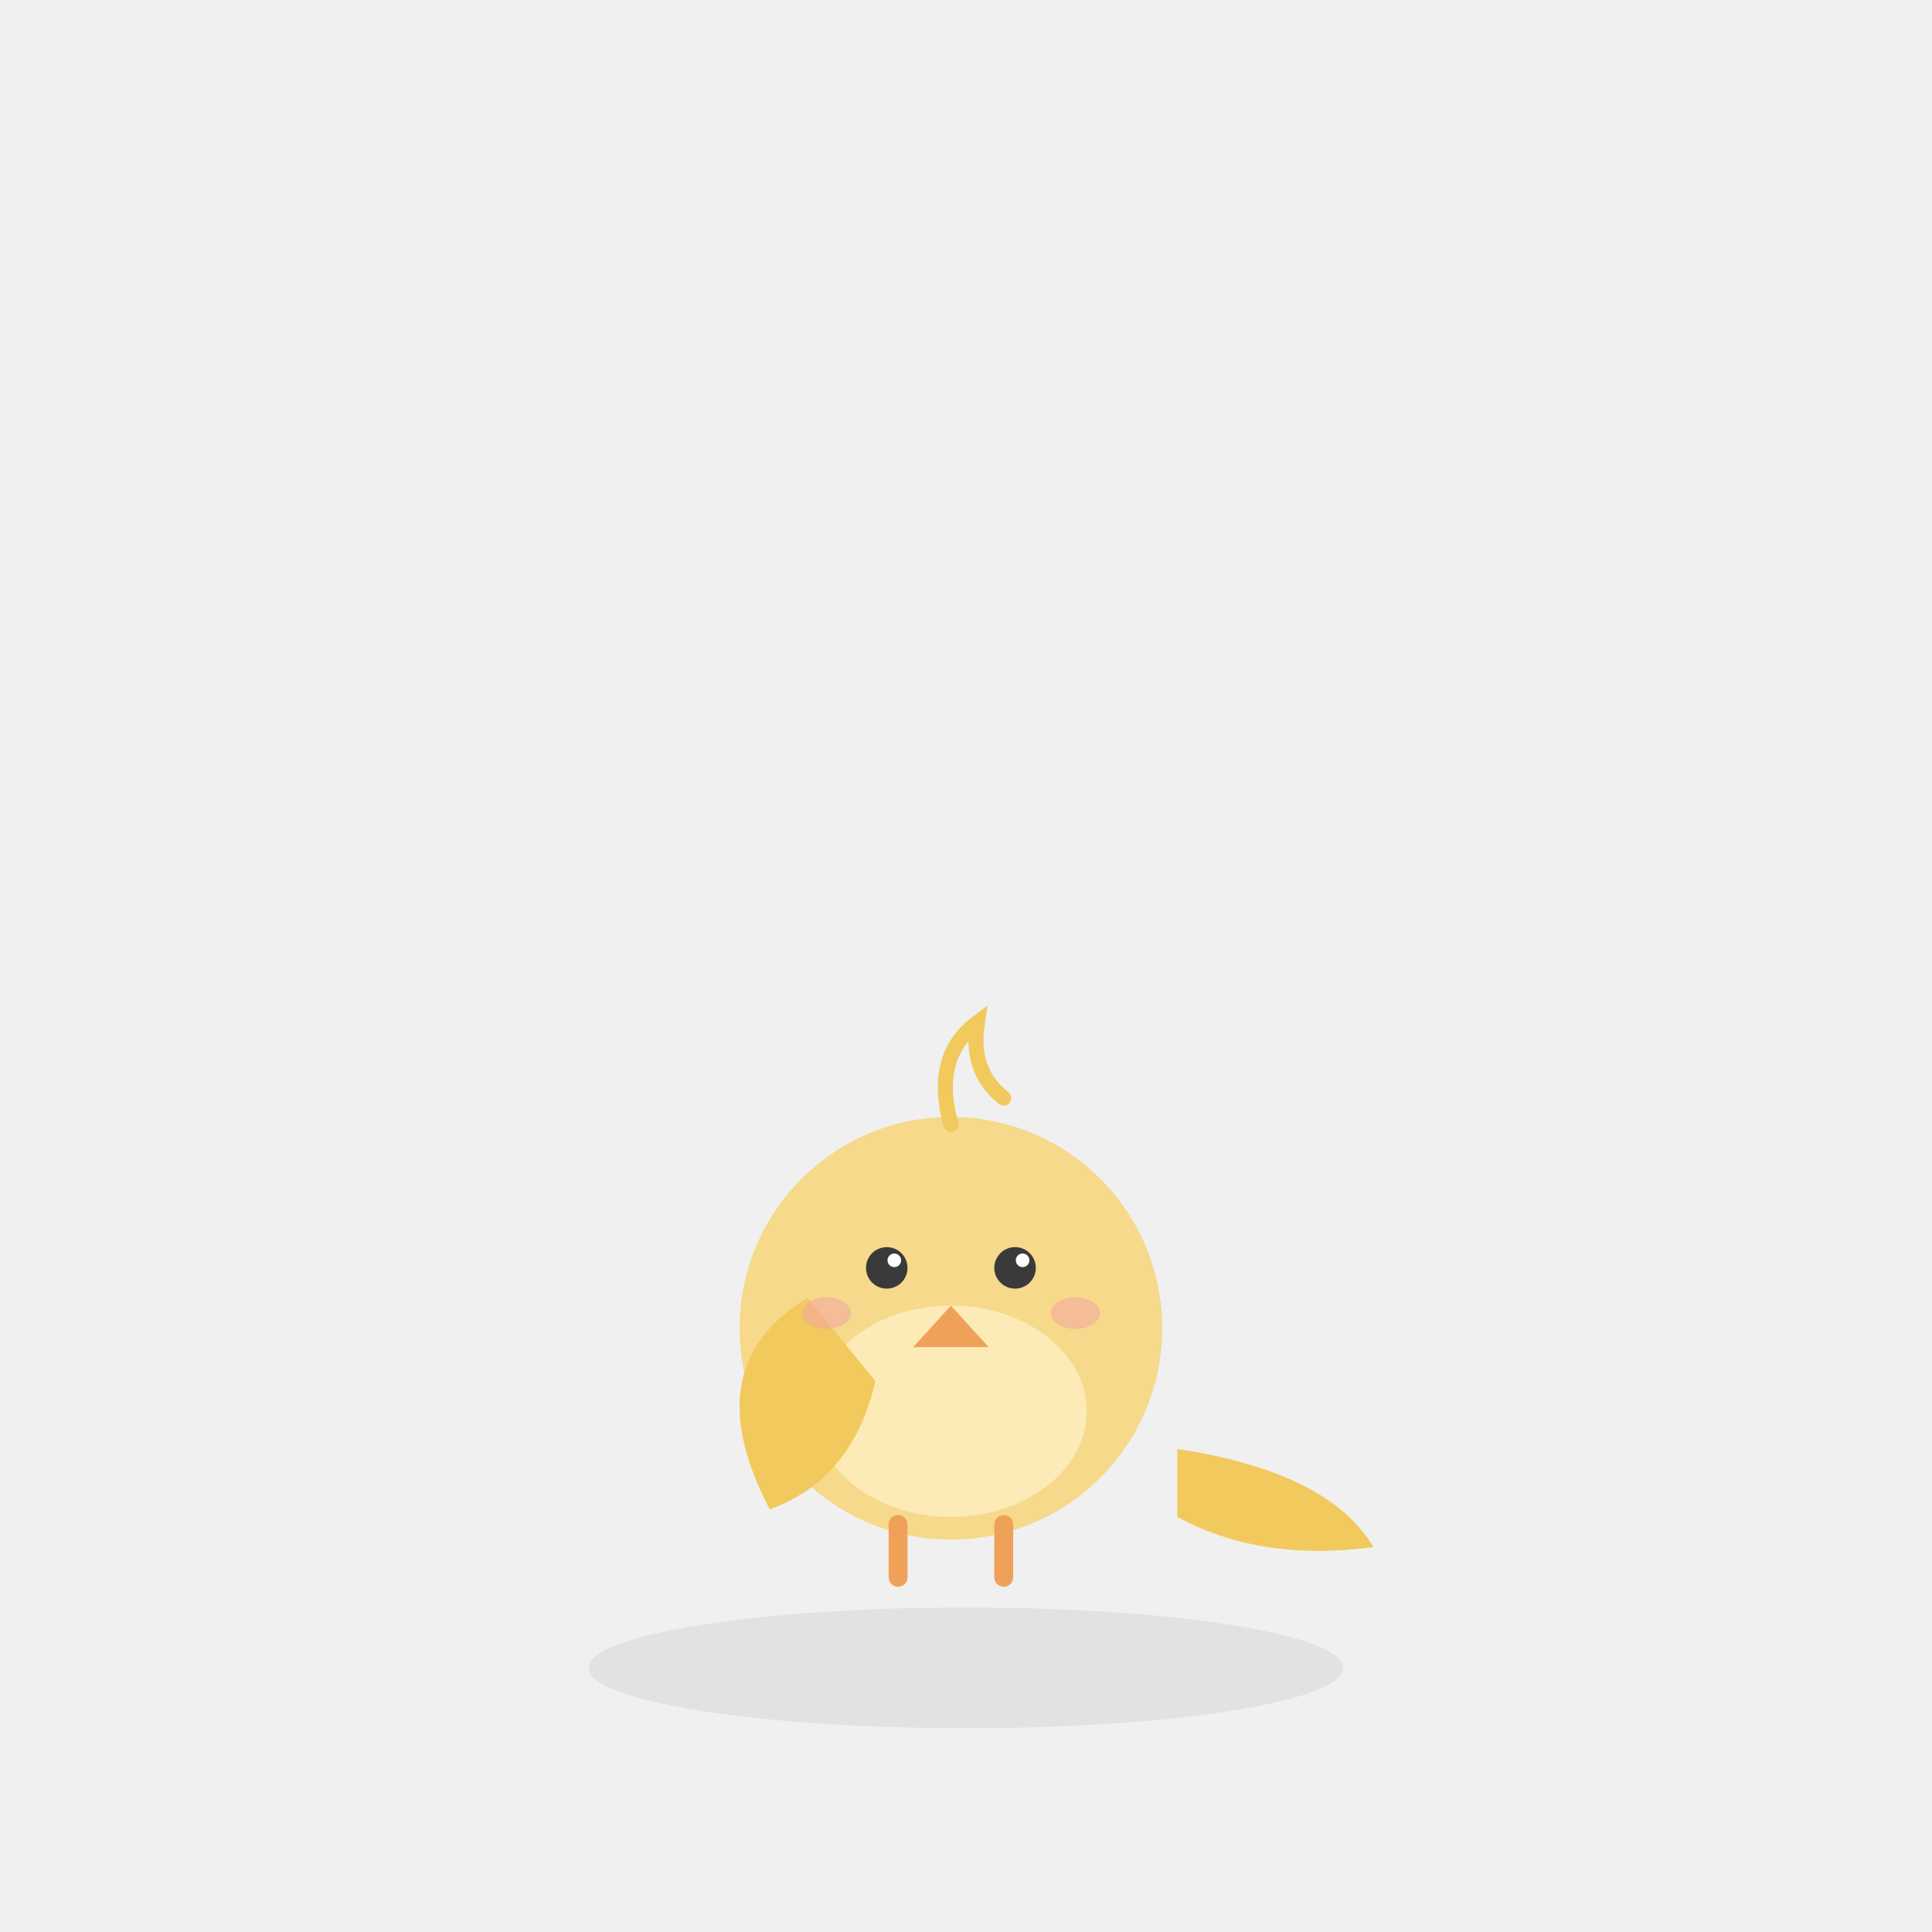
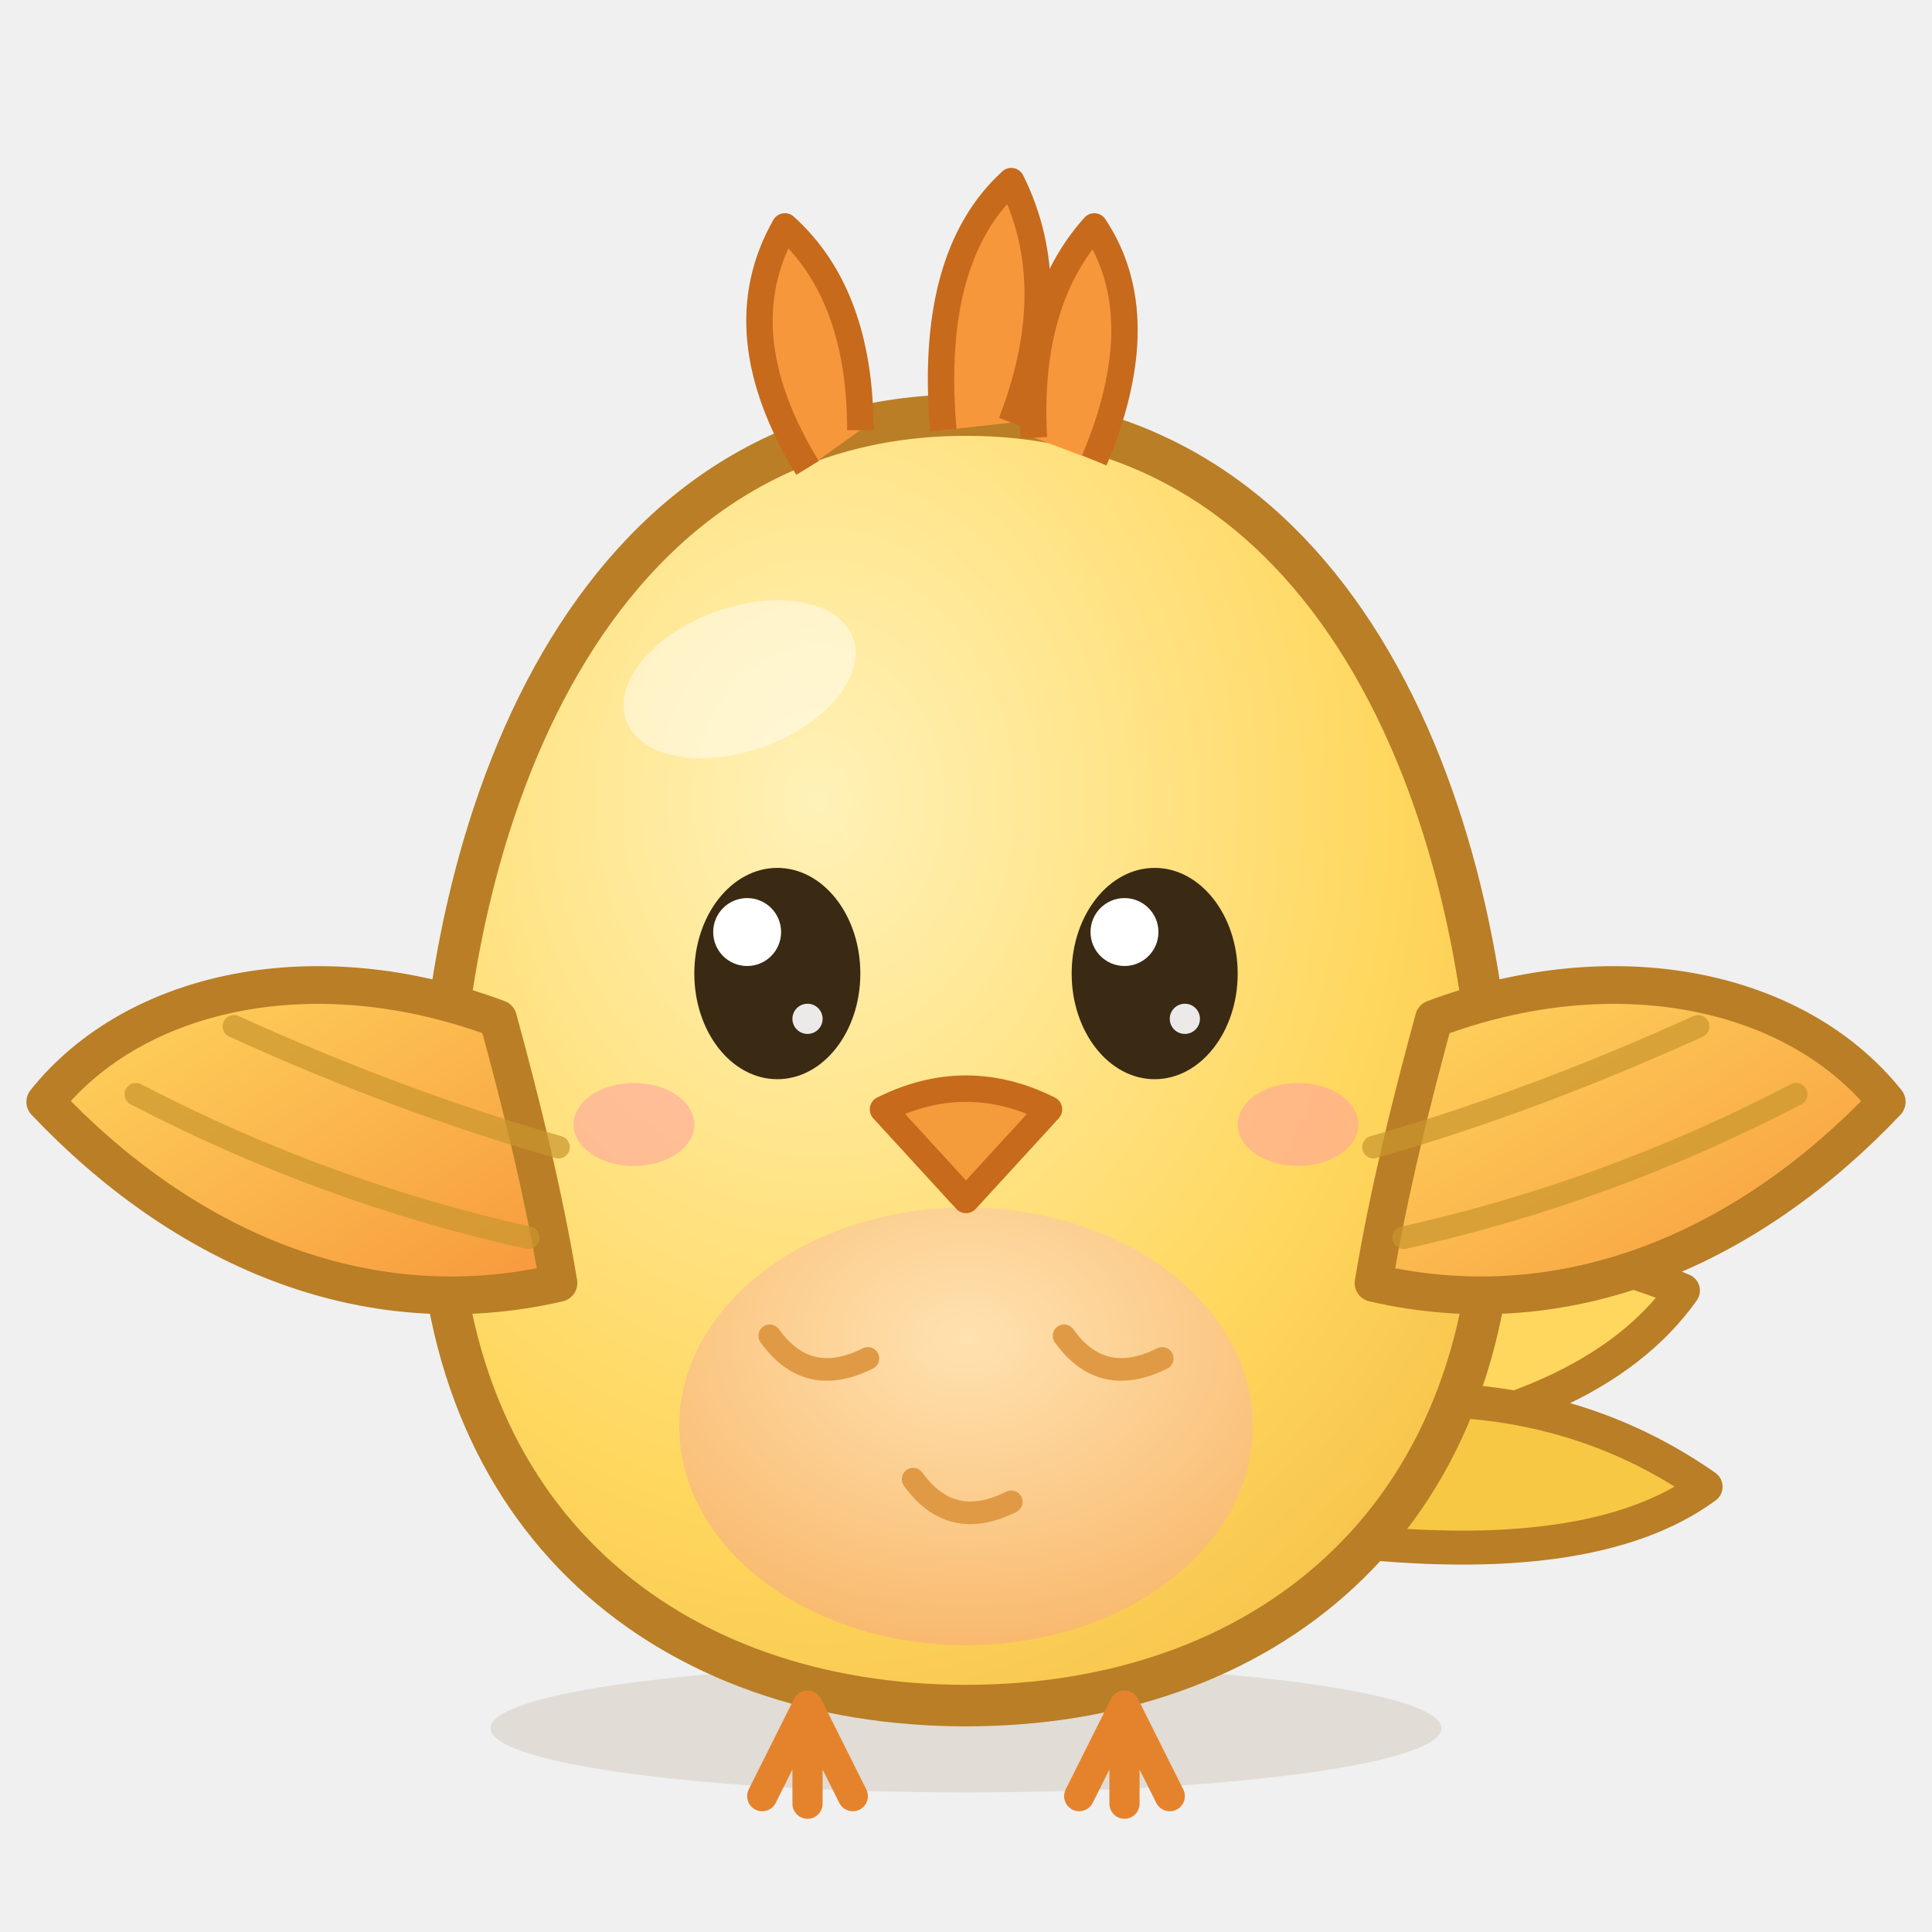
<svg xmlns="http://www.w3.org/2000/svg" viewBox="0 0 512 512" fill="none">
-   <ellipse cx="256" cy="442" rx="100" ry="16" fill="#000000" opacity="0.06" />
-   <path d="M312 384 q40 6 52 26 q-30 4 -52 -8 z" fill="#F2C95C" />
-   <circle cx="252" cy="352" r="56" fill="#F6D98A" />
-   <ellipse cx="252" cy="374" rx="36" ry="28" fill="#FCEBB6" />
-   <path d="M214 344 q-30 18 -10 56 q22 -8 28 -34 z" fill="#F2C95C" />
-   <path d="M252 298 q-5 -18 7 -27 q-2 13 7 20" fill="none" stroke="#F2C95C" stroke-width="4" stroke-linecap="round" />
-   <path d="M252 346 l-10 11 l20 0 z" fill="#EFA15A" />
-   <circle cx="235" cy="336" r="5.5" fill="#3A3A3A" />
-   <circle cx="269" cy="336" r="5.5" fill="#3A3A3A" />
-   <circle cx="237" cy="334" r="1.8" fill="#fff" />
-   <circle cx="271" cy="334" r="1.8" fill="#fff" />
-   <ellipse cx="219" cy="348" rx="6.5" ry="4.2" fill="#F3A9A0" opacity="0.6" />
-   <ellipse cx="285" cy="348" rx="6.5" ry="4.2" fill="#F3A9A0" opacity="0.6" />
-   <g stroke="#EFA15A" stroke-width="5" stroke-linecap="round">
-     <path d="M238 404 v14" />
-     <path d="M266 404 v14" />
-   </g>
+   <defs>
+     <radialGradient id="bd4-body" cx="0.36" cy="0.3" r="1">
+       <stop offset="0" stop-color="#FFF2B8" />
+       <stop offset="0.55" stop-color="#FFD75E" />
+       <stop offset="1" stop-color="#EFB23A" />
+     </radialGradient>
+     <radialGradient id="bd4-chest" cx="0.5" cy="0.3" r="0.9">
+       <stop offset="0" stop-color="#FFE2B0" />
+       <stop offset="1" stop-color="#F7AE5C" />
+     </radialGradient>
+     <linearGradient id="bd4-wing" x1="0" y1="0" x2="1" y2="1">
+       <stop offset="0" stop-color="#FFD75E" />
+       <stop offset="1" stop-color="#F7973C" />
+     </linearGradient>
+   </defs>
+   <ellipse cx="256" cy="458" rx="126" ry="17" fill="#8A6B3A" opacity="0.15" />
+   <path d="M346 360 q66 -22 84 -66 q-52 -8 -96 22 z" fill="#F7973C" stroke="#C76A1B" stroke-width="9" stroke-linejoin="round" />
+   <path d="M352 384 q70 -8 94 -42 q-46 -20 -96 0 z" fill="#FFD75E" stroke="#B97E26" stroke-width="9" stroke-linejoin="round" />
+   <path d="M354 408 q68 8 98 -14 q-40 -28 -94 -22 z" fill="#F7C843" stroke="#B97E26" stroke-width="9" stroke-linejoin="round" />
+   <path d="M256 110 C 156 110 116 218 116 312 C 116 404 178 452 256 452 C 334 452 396 404 396 312 C 396 218 356 110 256 110 Z" fill="url(#bd4-body)" stroke="#B97E26" stroke-width="11" />
+   <path d="M214 124 q-22 -36 -6 -64 q20 18 20 54" fill="#F7973C" stroke="#C76A1B" stroke-width="7" stroke-linejoin="round" />
+   <path d="M250 114 q-4 -46 18 -66 q14 28 0 64" fill="#F7973C" stroke="#C76A1B" stroke-width="7" stroke-linejoin="round" />
+   <path d="M290 122 q16 -38 0 -62 q-18 20 -16 56" fill="#F7973C" stroke="#C76A1B" stroke-width="7" stroke-linejoin="round" />
+   <ellipse cx="256" cy="378" rx="76" ry="58" fill="url(#bd4-chest)" />
+   <path d="M204 354 q10 14 26 6 M282 354 q10 14 26 6 M242 392 q10 14 26 6" stroke="#E09A45" stroke-width="6" fill="none" stroke-linecap="round" />
+   <path d="M132 270 C 84 252 36 262 12 292 C 48 330 96 352 148 340 C 144 316 138 292 132 270 Z" fill="url(#bd4-wing)" stroke="#B97E26" stroke-width="10" stroke-linejoin="round" />
+   <path d="M36 290 q50 26 104 38 M62 272 q44 20 86 32" stroke="#C9952D" stroke-width="6" stroke-linecap="round" opacity="0.7" />
+   <path d="M380 270 C 428 252 476 262 500 292 C 464 330 416 352 364 340 C 368 316 374 292 380 270 Z" fill="url(#bd4-wing)" stroke="#B97E26" stroke-width="10" stroke-linejoin="round" />
+   <path d="M476 290 q-50 26 -104 38 M450 272 q-44 20 -86 32" stroke="#C9952D" stroke-width="6" stroke-linecap="round" opacity="0.7" />
+   <ellipse cx="206" cy="258" rx="22" ry="28" fill="#3A2A14" />
+   <circle cx="198" cy="247" r="9" fill="#FFFFFF" />
+   <circle cx="214" cy="270" r="4" fill="#FFFFFF" opacity="0.9" />
+   <ellipse cx="306" cy="258" rx="22" ry="28" fill="#3A2A14" />
+   <circle cx="298" cy="247" r="9" fill="#FFFFFF" />
+   <circle cx="314" cy="270" r="4" fill="#FFFFFF" opacity="0.9" />
+   <path d="M234 294 L 256 318 L 278 294 Q 256 283 234 294 Z" fill="#F49B3C" stroke="#C76A1B" stroke-width="7" stroke-linejoin="round" />
+   <ellipse cx="168" cy="298" rx="16" ry="11" fill="#FF9EA0" opacity="0.55" />
+   <ellipse cx="344" cy="298" rx="16" ry="11" fill="#FF9EA0" opacity="0.55" />
+   <path d="M214 452 l-12 24 M214 452 l0 26 M214 452 l12 24" stroke="#E5832C" stroke-width="8" stroke-linecap="round" />
+   <path d="M298 452 l-12 24 M298 452 l0 26 M298 452 l12 24" stroke="#E5832C" stroke-width="8" stroke-linecap="round" />
+   <ellipse cx="196" cy="180" rx="32" ry="19" fill="#FFFFFF" opacity="0.45" transform="rotate(-20 196 180)" />
</svg>
